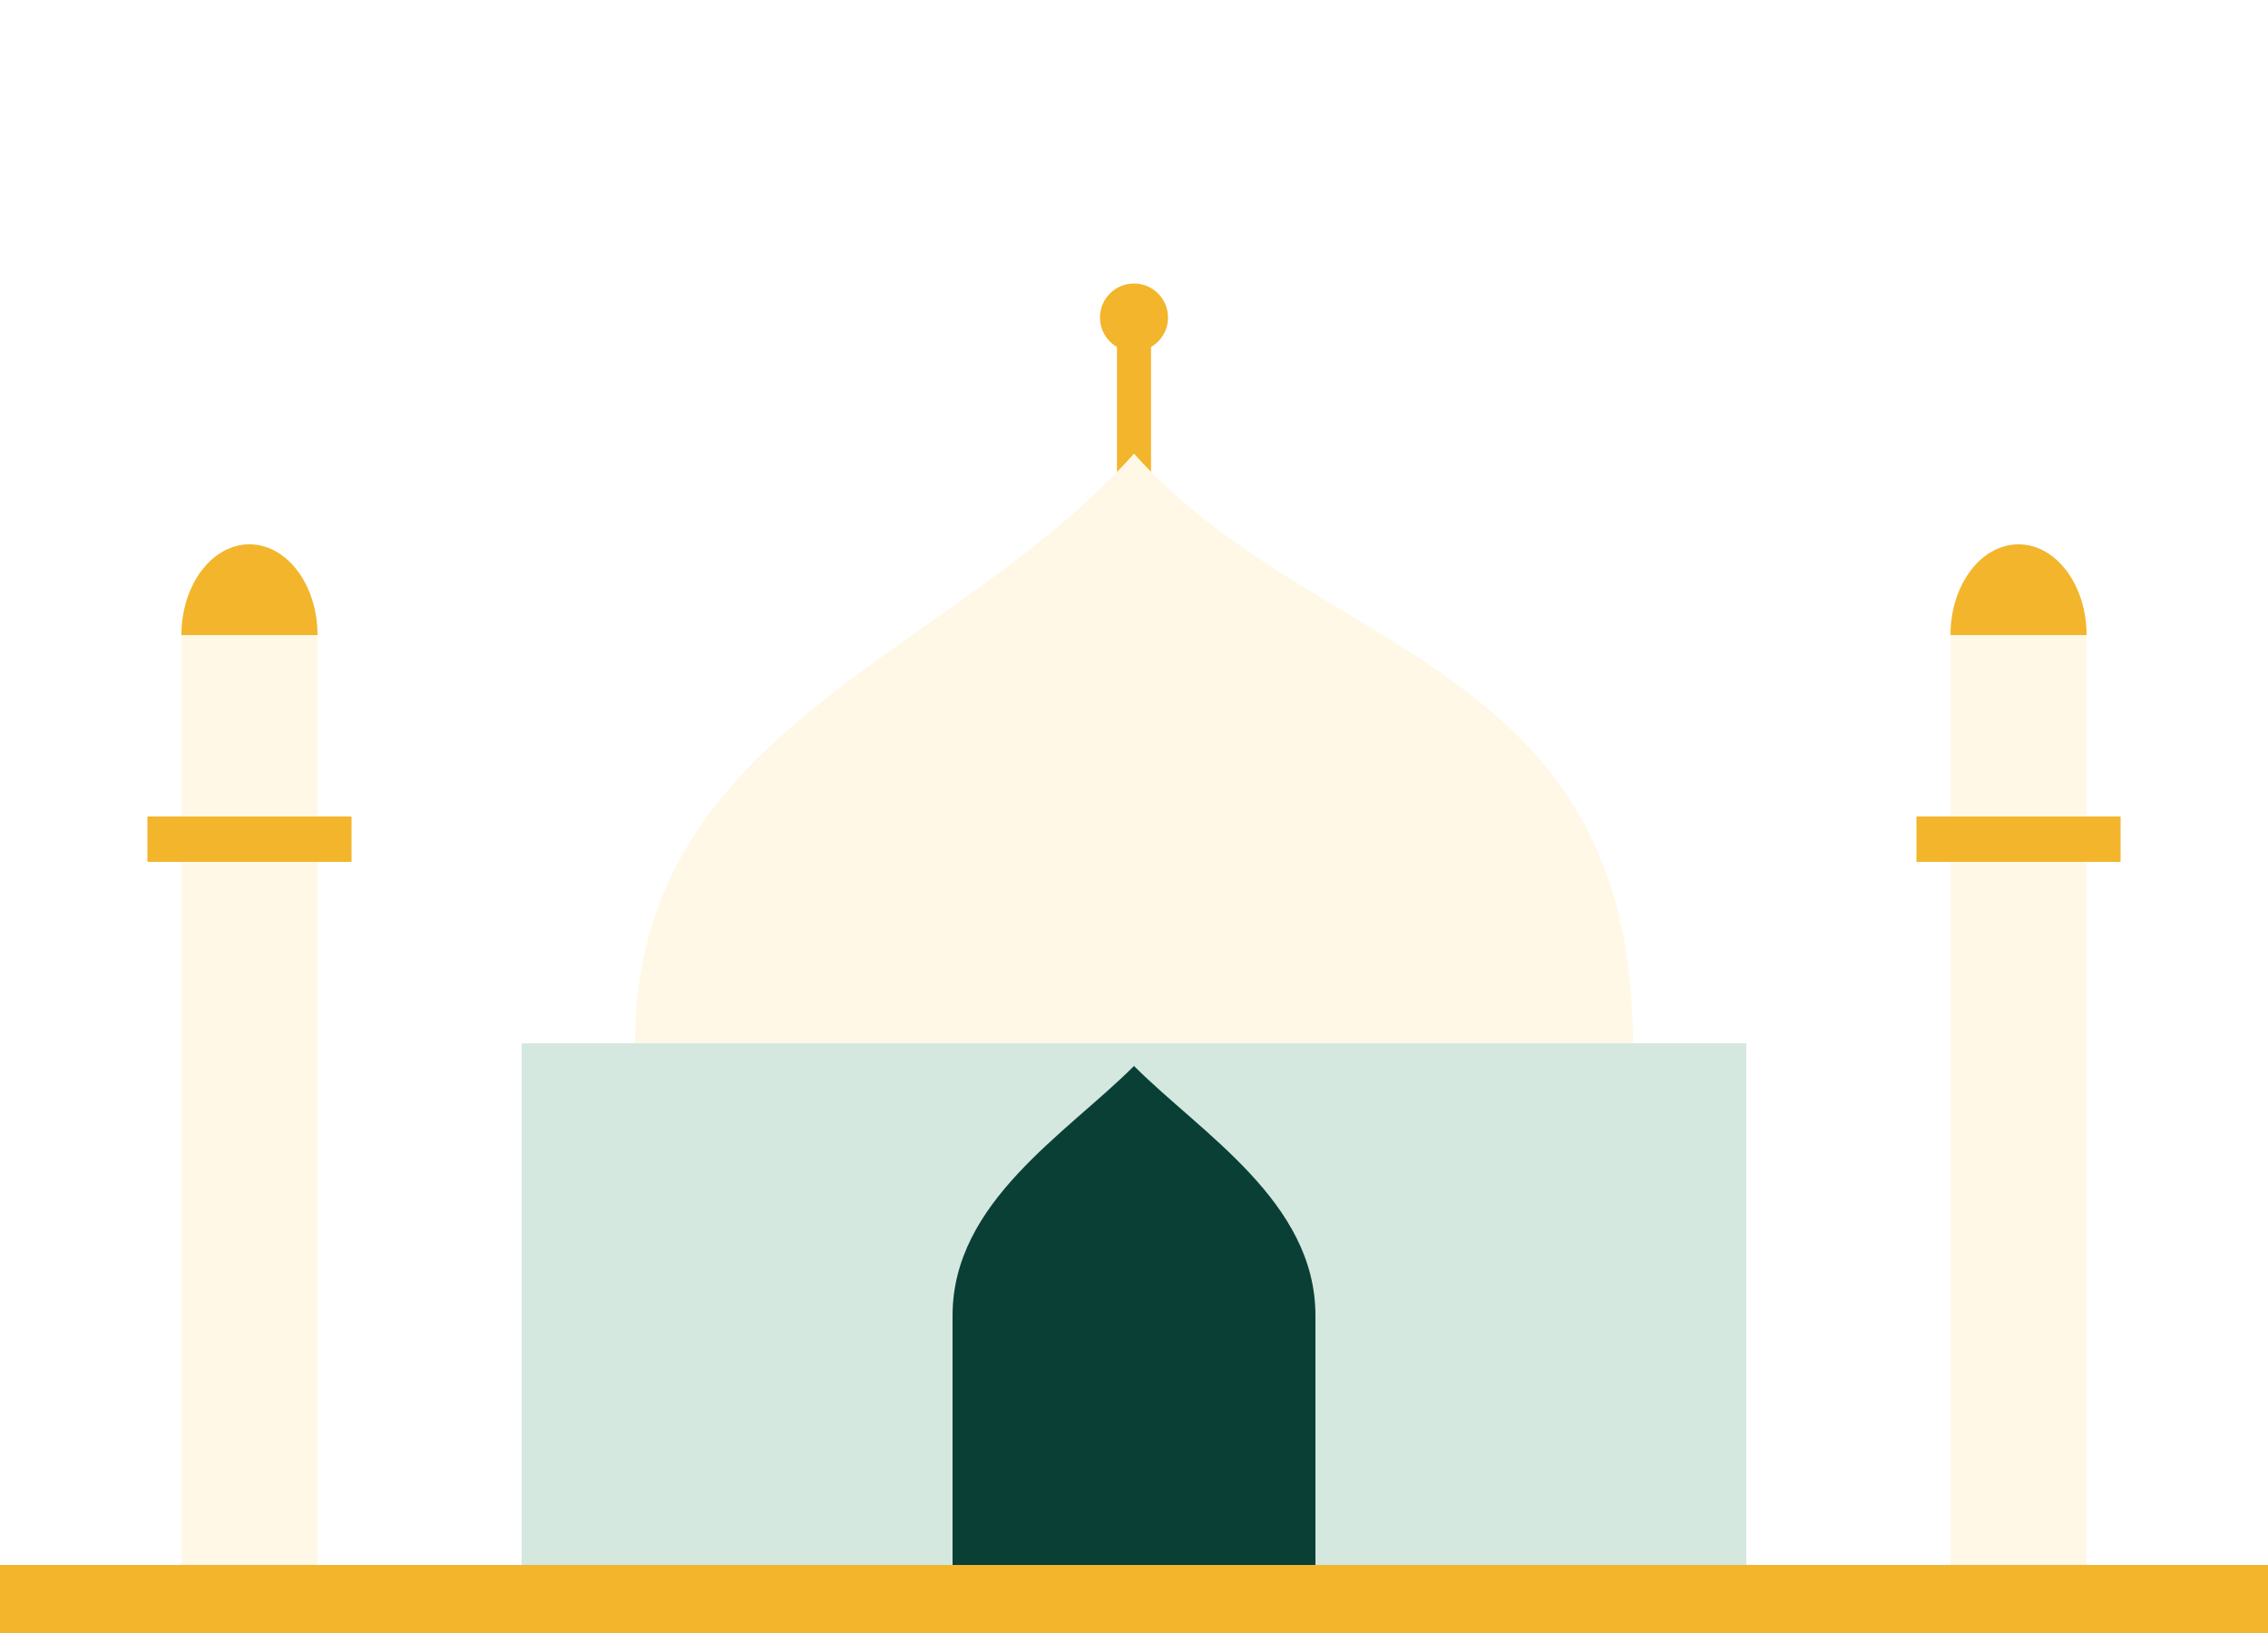
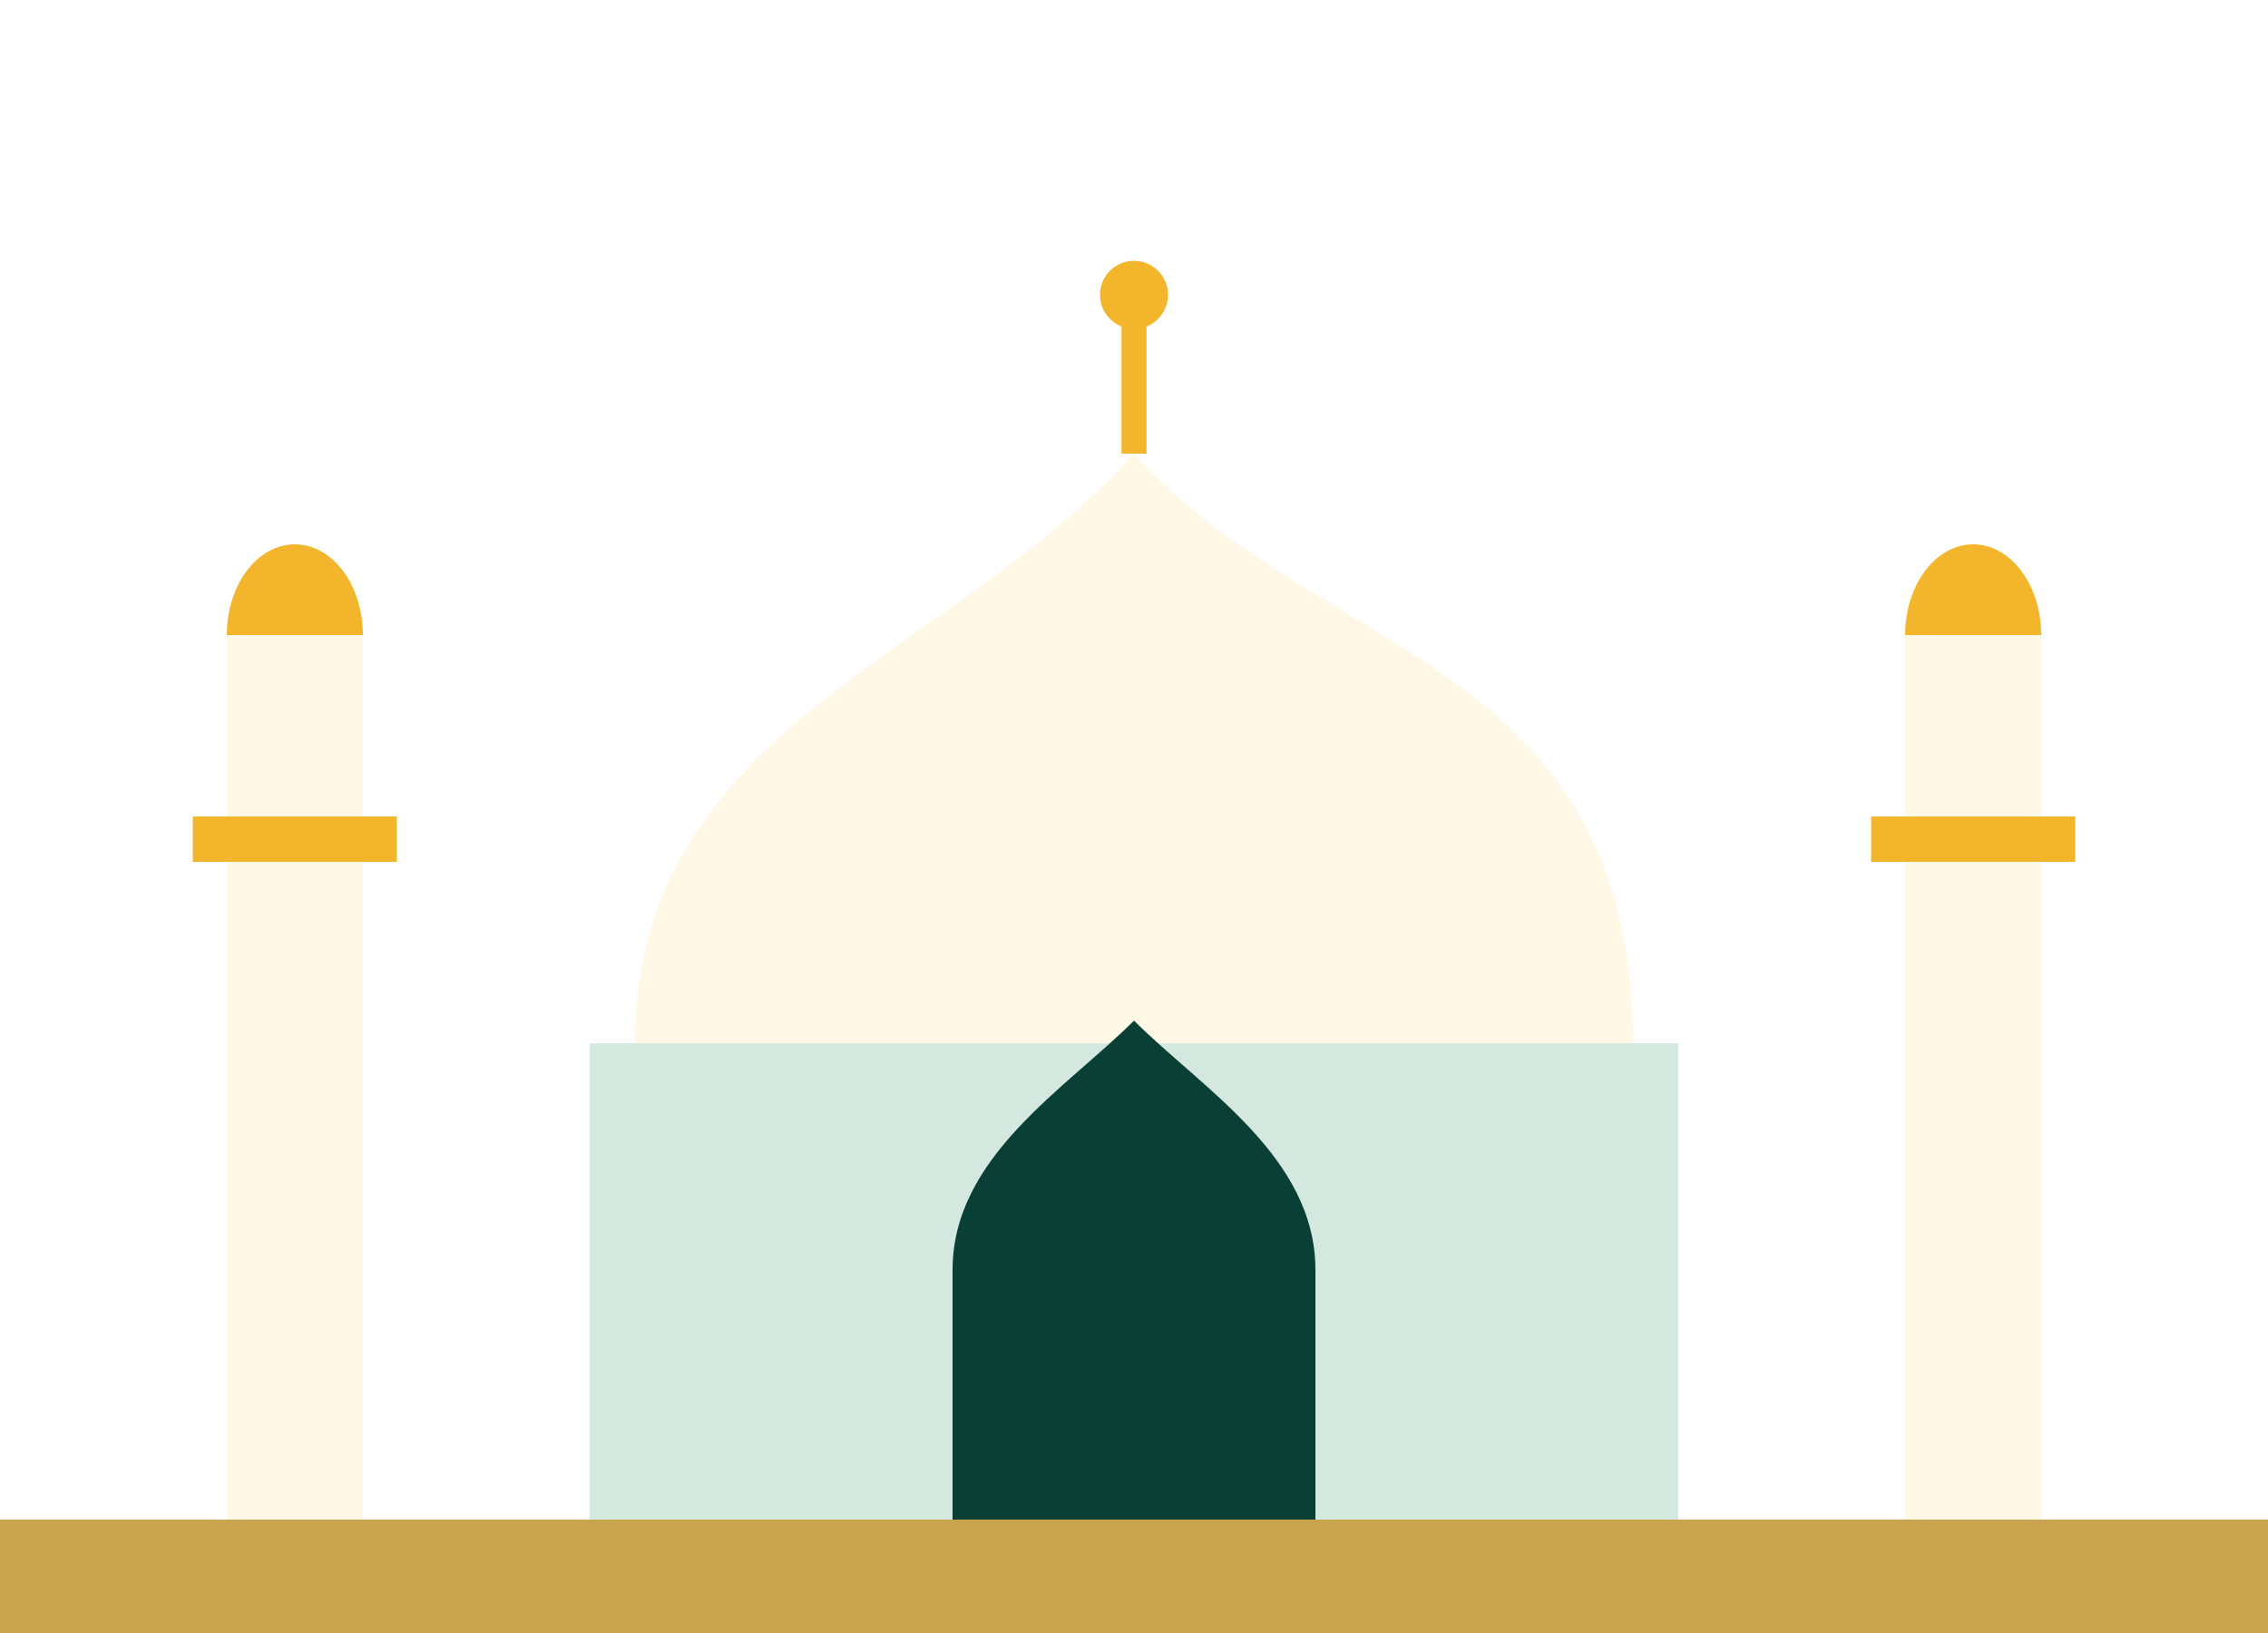
<svg xmlns="http://www.w3.org/2000/svg" viewBox="0 -22 200 144">
-   <path d="M100 6 V20" stroke="#F2B52B" stroke-width="3" />
-   <circle cx="100" cy="6" r="3" fill="#F2B52B" />
-   <path d="M56 70 C 56 42 84 36 100 18 C 116 36 144 36 144 70 Z" fill="#FFF8E6" />
-   <rect x="46" y="70" width="108" height="48" fill="#D4E8DF" />
-   <path d="M84 118 V94 C 84 84 94 78 100 72 C 106 78 116 84 116 94 V118 Z" fill="#0A3F35" />
-   <rect x="16" y="34" width="12" height="84" fill="#FFF8E6" />
-   <rect x="13" y="50" width="18" height="4" fill="#F2B52B" />
-   <path d="M16 34 a6 8 0 0 1 12 0 Z" fill="#F2B52B" />
-   <rect x="172" y="34" width="12" height="84" fill="#FFF8E6" />
-   <rect x="169" y="50" width="18" height="4" fill="#F2B52B" />
-   <path d="M172 34 a6 8 0 0 1 12 0 Z" fill="#F2B52B" />
-   <rect x="0" y="116" width="200" height="6" fill="#F2B52B" />
+   <rect x="0" y="112" width="200" height="10" fill="#C9A34E" />
+   <rect x="52" y="70" width="96" height="42" fill="#D4E8DF" />
+   <path d="M56 70 C56 42 84 36 100 18 C116 36 144 36 144 70 Z" fill="#FFF8E6" />
+   <path d="M100 18 V6" fill="none" stroke="#F2B52B" stroke-width="2.2" />
+   <circle cx="100" cy="4" r="3" fill="#F2B52B" />
+   <path d="M84 112 V90 C84 80 94 74 100 68 C106 74 116 80 116 90 V112 Z" fill="#0A3F35" />
+   <rect x="20" y="34" width="12" height="78" fill="#FFF8E6" />
+   <rect x="17" y="50" width="18" height="4" fill="#F2B52B" />
+   <path d="M20 34 a6 8 0 0 1 12 0 Z" fill="#F2B52B" />
+   <rect x="168" y="34" width="12" height="78" fill="#FFF8E6" />
+   <rect x="165" y="50" width="18" height="4" fill="#F2B52B" />
+   <path d="M168 34 a6 8 0 0 1 12 0 Z" fill="#F2B52B" />
</svg>
